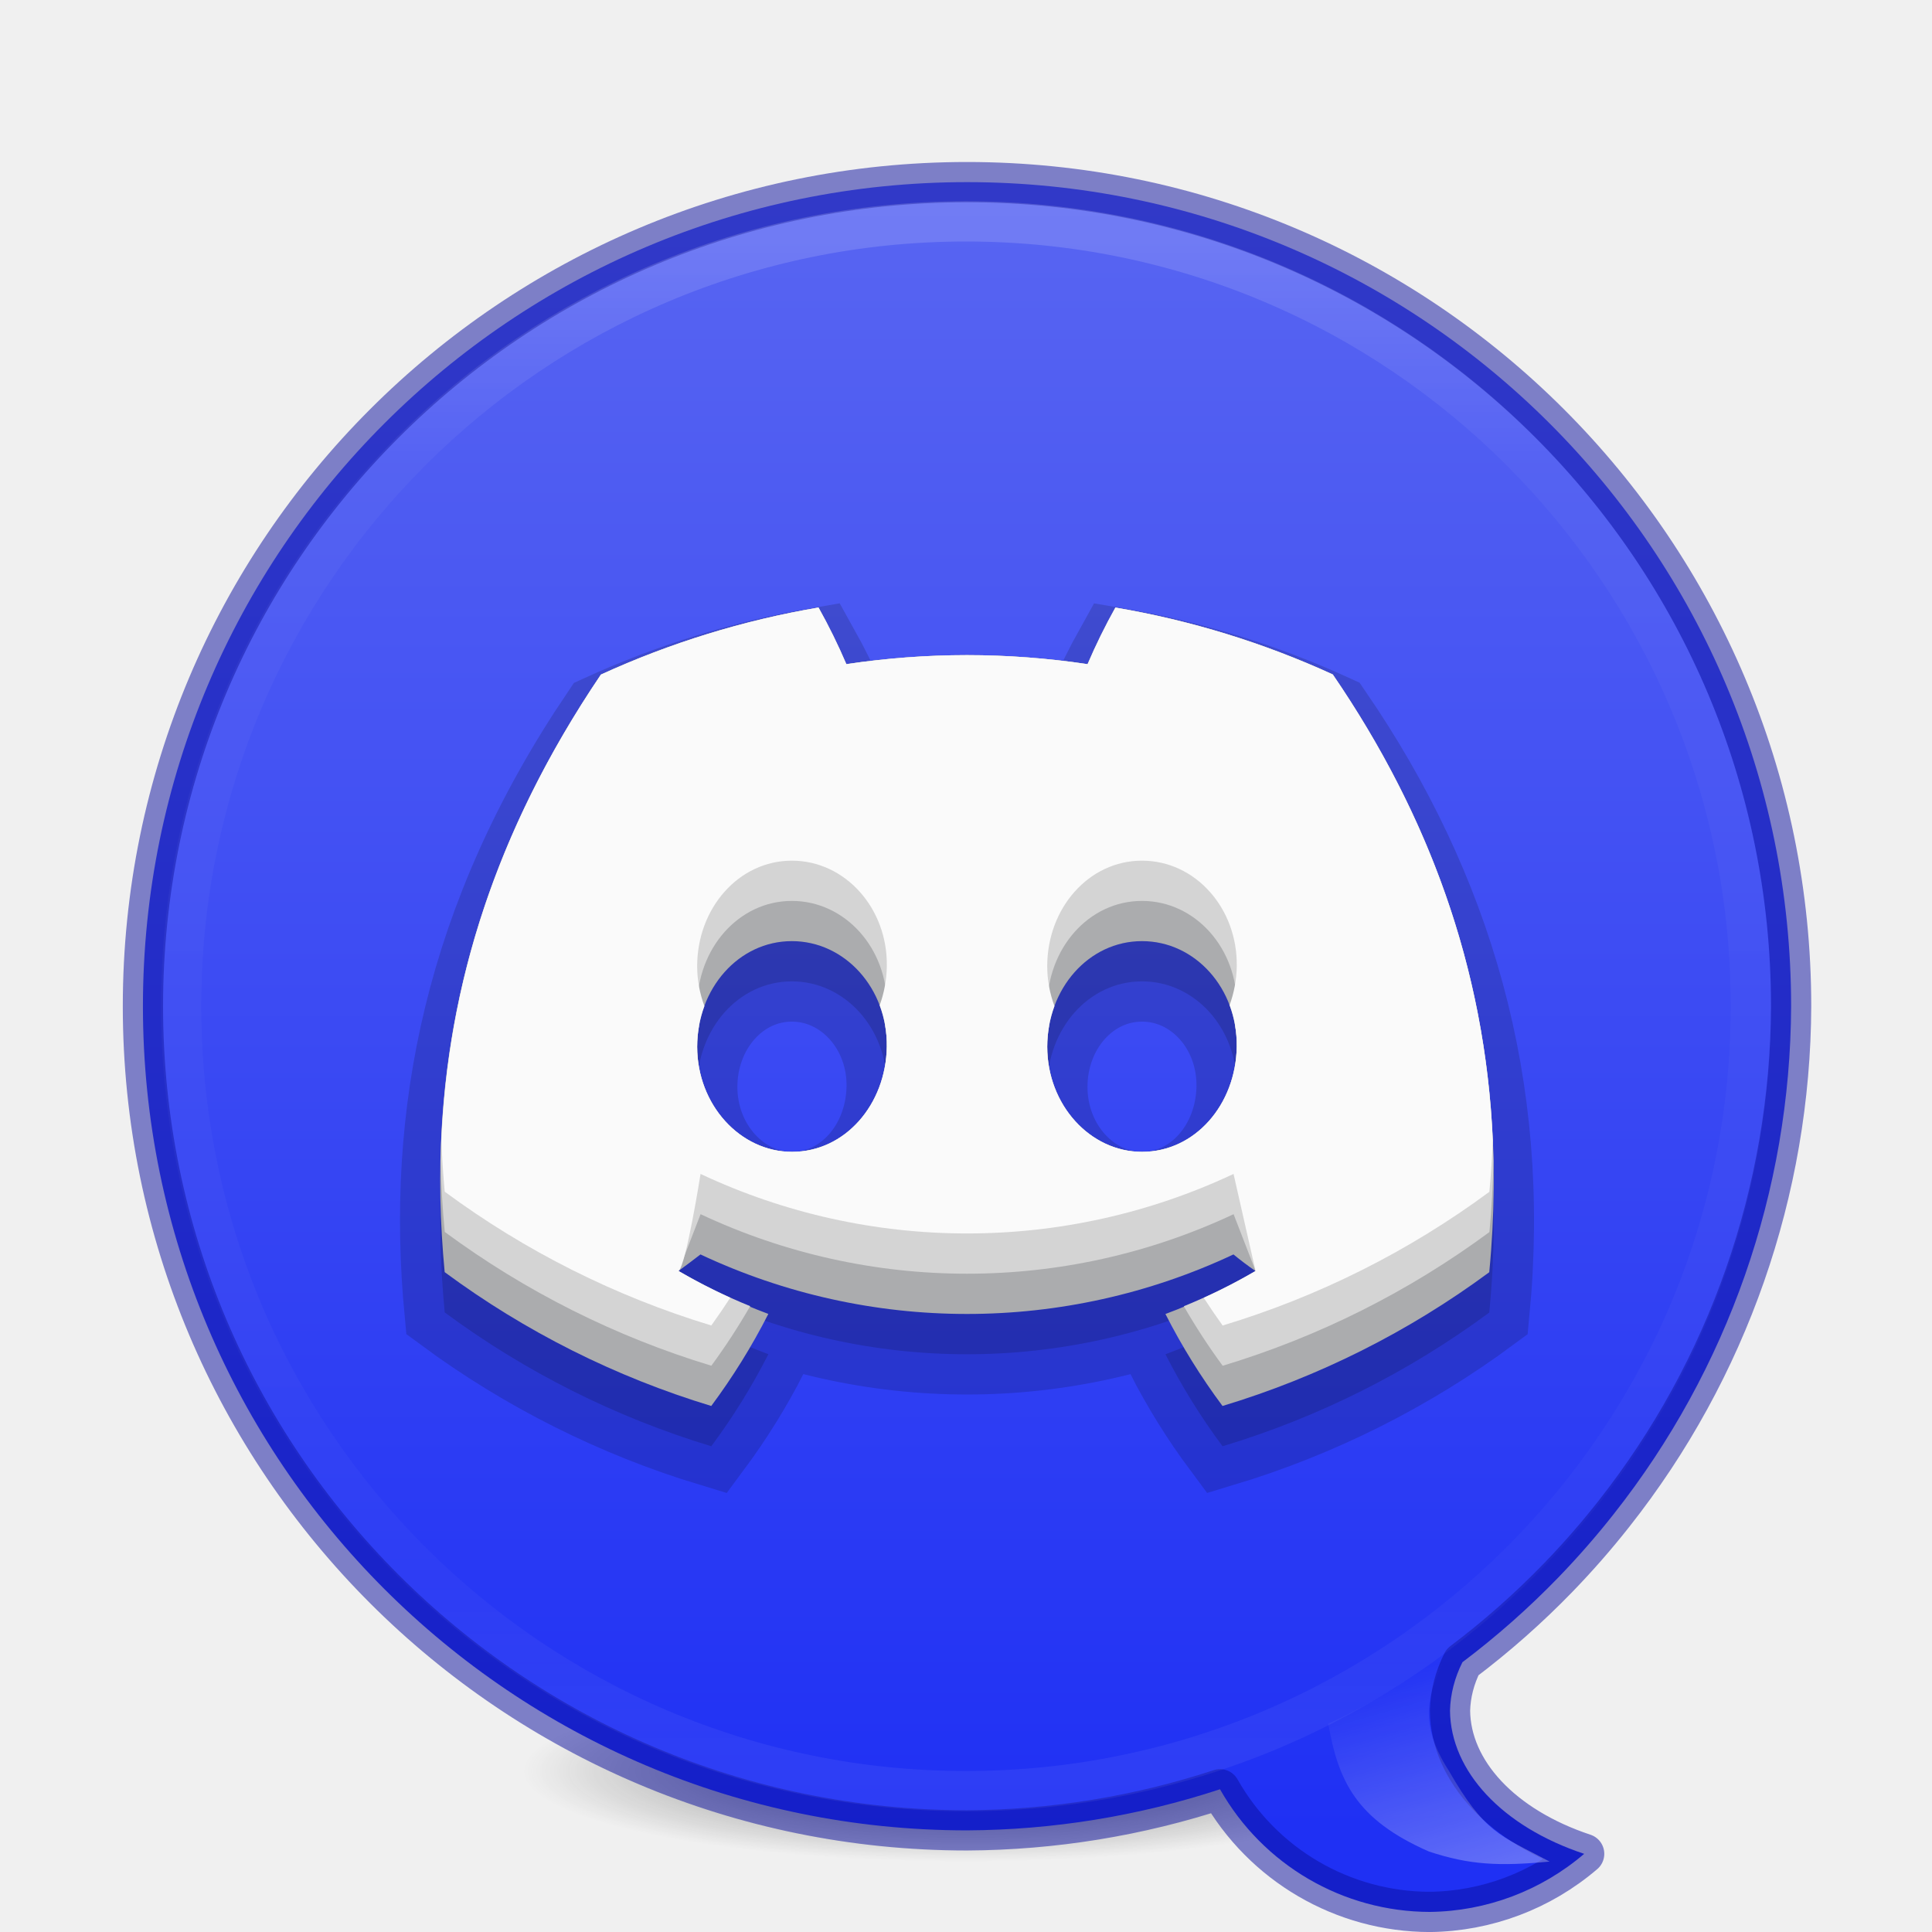
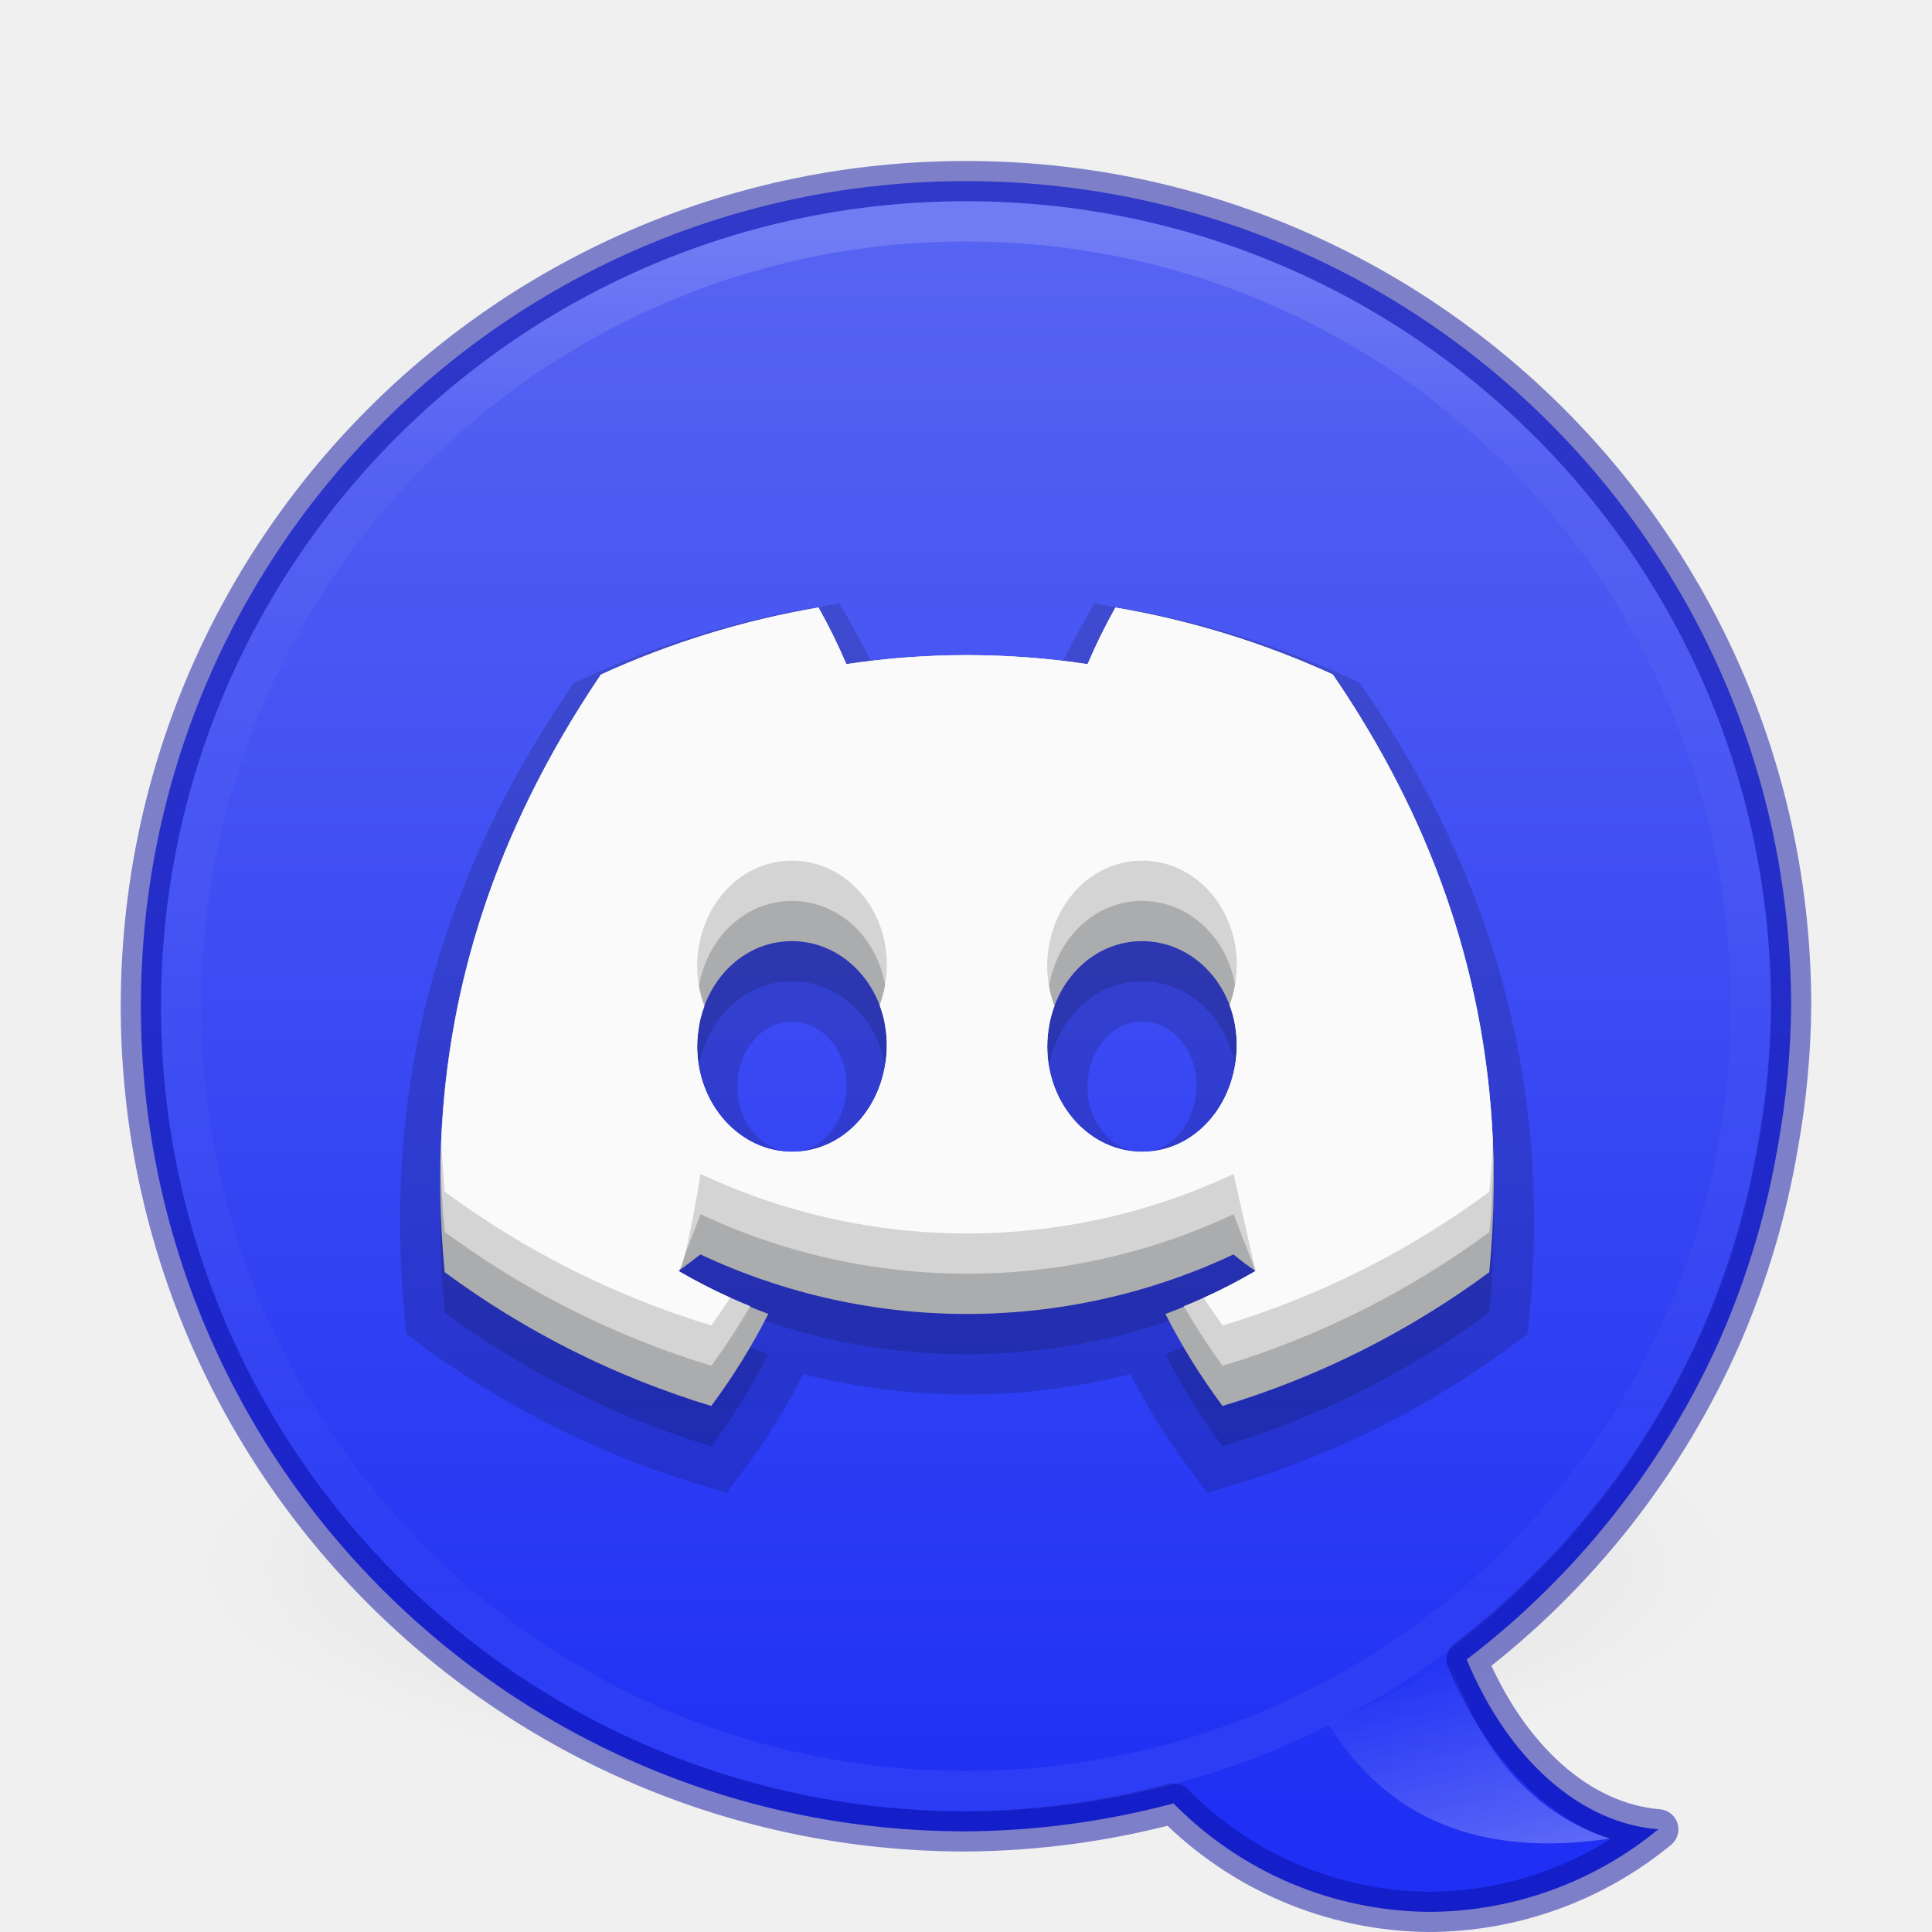
<svg xmlns="http://www.w3.org/2000/svg" xmlns:xlink="http://www.w3.org/1999/xlink" width="48" height="48" viewBox="0 0 48 48" fill="none" version="1.1" id="svg4" xml:space="preserve">
  <defs id="defs4">
    <linearGradient id="linearGradient18">
      <stop style="stop-color:#ffffff;stop-opacity:1;" offset="0" id="stop18" />
      <stop style="stop-color:#ffffff;stop-opacity:0;" offset="1" id="stop19" />
    </linearGradient>
    <linearGradient id="linearGradient17">
      <stop offset="0" style="stop-color:#ffffff;stop-opacity:1" id="stop14" />
      <stop offset="0.145" style="stop-color:#ffffff;stop-opacity:0.235" id="stop15" />
      <stop offset="0.855" style="stop-color:#ffffff;stop-opacity:0.157" id="stop16" />
      <stop offset="1" style="stop-color:#ffffff;stop-opacity:0.392" id="stop17" />
    </linearGradient>
-     <linearGradient id="linearGradient3688-166-749">
-       <stop id="stop2883" style="stop-color:#181818;stop-opacity:1" offset="0" />
-       <stop id="stop2885" style="stop-color:#181818;stop-opacity:0" offset="1" />
-     </linearGradient>
-     <radialGradient cx="4.993" cy="43.5" r="2.5" fx="4.993" fy="43.5" id="radialGradient3013-6" xlink:href="#linearGradient3688-166-749" gradientUnits="userSpaceOnUse" gradientTransform="matrix(4.402809,5.1854378e-8,-3.7010521e-8,0.8999999,2.009851,4.850002)" />
-     <radialGradient cx="4.993" cy="43.5" r="2.5" fx="4.993" fy="43.5" id="radialGradient3015-1" xlink:href="#linearGradient3688-166-749" gradientUnits="userSpaceOnUse" gradientTransform="matrix(4.402808,-6.7810269e-8,5.84035e-8,0.8999999,-45.99014,-83.15)" />
    <style id="style1">.g{fill:#000;}.g,.h,.i{stroke-width:0px;}.h{fill:url(#e);}.i{fill:#fff;}</style>
    <style id="style1-7">.g{fill:#000;}.g,.h,.i{stroke-width:0px;}.h{fill:url(#e);}.i{fill:#fff;}</style>
    <style id="style1-5">.g{fill:#000;}.g,.h,.i{stroke-width:0px;}.h{fill:url(#e);}.i{fill:#fff;}</style>
    <linearGradient id="linearGradient2-5">
      <stop style="stop-color:#5865f2;stop-opacity:1;" offset="0" id="stop3-3" />
      <stop style="stop-color:#1f30f4;stop-opacity:1;" offset="1" id="stop4-5" />
    </linearGradient>
    <style id="style1-3">.g{fill:#000;}.g,.h,.i{stroke-width:0px;}.h{fill:url(#e);}.i{fill:#fff;}</style>
    <style id="style1-6">.cls-1{fill:#fff;}</style>
-     <linearGradient xlink:href="#linearGradient2-5" id="linearGradient10" x1="24" y1="5" x2="24" y2="45.5" gradientUnits="userSpaceOnUse" />
    <linearGradient xlink:href="#linearGradient17" id="linearGradient12" x1="24" y1="6" x2="24" y2="44" gradientUnits="userSpaceOnUse" />
-     <linearGradient xlink:href="#linearGradient18" id="linearGradient19" x1="38.336" y1="46.008" x2="36.881" y2="41" gradientUnits="userSpaceOnUse" />
+     <linearGradient xlink:href="#linearGradient18" id="linearGradient19" x1="38.264" y1="46.5" x2="36.881" y2="41" gradientUnits="userSpaceOnUse" />
+     <linearGradient id="linearGradient3820-7-2">
+       <stop id="stop3822-2-6" style="stop-color:#000000;stop-opacity:1" offset="0" />
+       <stop id="stop3824-1-2" style="stop-color:#000000;stop-opacity:0" offset="1" />
+     </linearGradient>
+     <radialGradient xlink:href="#linearGradient3820-7-2" id="radialGradient3" gradientUnits="userSpaceOnUse" gradientTransform="matrix(0.3823536,7.5555777e-8,-1.8372241e-8,0.1115198,-5.925427,36.33585)" cx="99.189" cy="185.297" fx="99.189" fy="185.297" r="62.769" />
+     <radialGradient xlink:href="#linearGradient3820-7-2" id="radialGradient4" gradientUnits="userSpaceOnUse" gradientTransform="matrix(0.2549024,5.3967361e-8,-1.2248161e-8,0.07965545,6.716382,44.24067)" cx="99.189" cy="185.297" fx="99.189" fy="185.297" r="62.769" />
+     <style id="style1-62">.g{fill:#000;}.g,.h,.i{stroke-width:0px;}.h{fill:url(#e);}.i{fill:#fff;}</style>
+     <style id="style1-6-9">.cls-1{fill:#fff;}</style>
+     <style id="style1-67">.cls-1{fill:#fff;}</style>
+     <style id="style1-56">.g{fill:#000;}.g,.h,.i{stroke-width:0px;}.h{fill:url(#e);}.i{fill:#fff;}</style>
+     <style id="style1-7-1">.g{fill:#000;}.g,.h,.i{stroke-width:0px;}.h{fill:url(#e);}.i{fill:#fff;}</style>
+     <style id="style1-5-2">.g{fill:#000;}.g,.h,.i{stroke-width:0px;}.h{fill:url(#e);}.i{fill:#fff;}</style>
+     <style id="style1-3-7">.g{fill:#000;}.g,.h,.i{stroke-width:0px;}.h{fill:url(#e);}.i{fill:#fff;}</style>
+     <style id="style1-6-1">.cls-1{fill:#fff;}</style>
+     <style id="style1-2">.g{fill:#000;}.g,.h,.i{stroke-width:0px;}.h{fill:url(#e);}.i{fill:#fff;}</style>
+     <style id="style1-6-8">.cls-1{fill:#fff;}</style>
+     <linearGradient xlink:href="#linearGradient2-5" id="linearGradient9" x1="24" y1="5" x2="24" y2="45" gradientUnits="userSpaceOnUse" />
  </defs>
-   <g id="g1">
-     <rect style="opacity:0.6;fill:url(#radialGradient3013-6);fill-opacity:1;stroke:none;stroke-width:0.863" id="rect2801-3-7" y="41.75" x="24" height="4.5" width="11" />
-     <rect style="opacity:0.6;fill:url(#radialGradient3015-1);fill-opacity:1;stroke:none;stroke-width:0.863" id="rect3696-6-3" transform="scale(-1)" y="-46.25" x="-24" height="4.5" width="11" />
+   <g style="opacity:0.5;stroke-width:1.258" transform="matrix(0.7916667,0,0,0.798316,-1.333332,-6.593678)" id="g3">
+     <path style="opacity:0.2;fill:url(#radialGradient3);fill-opacity:1;stroke:none;stroke-width:1.258" id="path2" d="m 56,57.002 a 24,6.999 0 1 1 -48,0 24,6.999 0 1 1 48,0 z" />
+     <path d="m 48,59.002 a 16,4.999 0 1 1 -32,0 16,4.999 0 1 1 32,0 z" id="path3" style="opacity:0.4;fill:url(#radialGradient4);fill-opacity:1;stroke:none;stroke-width:1.258" />
  </g>
-   <path d="M 24.025,4.525 C 12.718,4.526 3.551,13.692 3.551,25 c 2.16e-4,11.308 9.167,20.474 20.475,20.475 2.136,-0.011 4.256,-0.355 6.285,-1.021 1.063,1.88 3.055,3.044 5.215,3.047 1.407,-0.017 2.763,-0.528 3.832,-1.443 C 37.329,45.385 36.04,44.01 36.025,42.5 c 0.01,-0.409 0.114,-0.815 0.309,-1.203 0.846,-0.638 1.642,-1.341 2.379,-2.102 0.486,-0.502 0.947,-1.029 1.379,-1.578 C 42.931,34.023 44.483,29.58 44.5,25 44.5,13.692 35.333,4.526 24.025,4.525 Z" style="opacity:1;fill:url(#linearGradient10);fill-opacity:1;stroke:#0a0f9f;stroke-linejoin:round;stroke-opacity:0.5" id="path8" />
+   <path d="M 24,4.5 C 12.678,4.5 3.5,13.678 3.5,25 c 0,11.322 9.178,20.5 20.5,20.5 1.741,-0.012 3.474,-0.245 5.156,-0.695 1.673,1.705 3.955,2.674 6.344,2.695 2.08,-0.005 4.093,-0.729 5.699,-2.051 -1.95,-0.161 -3.725,-1.735 -4.76,-4.219 2.753,-2.1 4.93,-4.864 6.326,-8.033 0.66,-1.52 1.134,-3.115 1.41,-4.75 C 44.381,27.309 44.489,26.156 44.5,25 44.5,13.678 35.322,4.5 24,4.5 Z" style="opacity:1;fill:url(#linearGradient9);stroke:#0a0f9f;stroke-linejoin:round;stroke-opacity:0.502" id="path8" />
  <path class="cls-1" d="M 33.11,17.755 A 21.647,21.647 0 0 0 27.71,16.094 14.835,14.835 0 0 0 27.019,17.5 a 20.109,20.109 0 0 0 -5.993,0 14.899,14.899 0 0 0 -0.692,-1.406 21.799,21.799 0 0 0 -5.404,1.665 C 11.513,22.816 10.586,27.746 11.049,32.607 v 0 a 21.767,21.767 0 0 0 6.623,3.325 15.996,15.996 0 0 0 1.418,-2.287 14.086,14.086 0 0 1 -2.234,-1.066 c 0.187,-0.136 0.371,-0.276 0.548,-0.412 a 15.558,15.558 0 0 0 13.242,0 c 0.179,0.146 0.362,0.286 0.548,0.412 a 14.139,14.139 0 0 1 -2.238,1.068 15.852,15.852 0 0 0 1.418,2.285 21.668,21.668 0 0 0 6.627,-3.323 v 0 C 37.545,26.972 36.073,22.087 33.11,17.755 Z M 19.677,29.617 c -1.291,0 -2.357,-1.171 -2.357,-2.612 0,-1.441 1.029,-2.623 2.353,-2.623 1.324,0 2.382,1.182 2.359,2.623 -0.023,1.441 -1.04,2.612 -2.355,2.612 z m 8.696,0 c -1.293,0 -2.355,-1.171 -2.355,-2.612 0,-1.441 1.029,-2.623 2.355,-2.623 1.326,0 2.376,1.182 2.353,2.623 -0.023,1.441 -1.038,2.612 -2.353,2.612 z" id="path20" style="opacity:0.15;fill:#000000;fill-opacity:1;stroke:#000000;stroke-width:2;stroke-dasharray:none;stroke-opacity:1" />
  <path class="cls-1" d="M 33.11,17.755 A 21.647,21.647 0 0 0 27.71,16.094 14.835,14.835 0 0 0 27.019,17.5 a 20.109,20.109 0 0 0 -5.993,0 14.899,14.899 0 0 0 -0.692,-1.406 21.799,21.799 0 0 0 -5.404,1.665 C 11.513,22.816 10.586,27.746 11.049,32.607 v 0 a 21.767,21.767 0 0 0 6.623,3.325 15.996,15.996 0 0 0 1.418,-2.287 14.086,14.086 0 0 1 -2.234,-1.066 c 0.187,-0.136 0.371,-0.276 0.548,-0.412 a 15.558,15.558 0 0 0 13.242,0 c 0.179,0.146 0.362,0.286 0.548,0.412 a 14.139,14.139 0 0 1 -2.238,1.068 15.852,15.852 0 0 0 1.418,2.285 21.668,21.668 0 0 0 6.627,-3.323 v 0 C 37.545,26.972 36.073,22.087 33.11,17.755 Z M 19.677,29.617 c -1.291,0 -2.357,-1.171 -2.357,-2.612 0,-1.441 1.029,-2.623 2.353,-2.623 1.324,0 2.382,1.182 2.359,2.623 -0.023,1.441 -1.04,2.612 -2.355,2.612 z m 8.696,0 c -1.293,0 -2.355,-1.171 -2.355,-2.612 0,-1.441 1.029,-2.623 2.355,-2.623 1.326,0 2.376,1.182 2.353,2.623 -0.023,1.441 -1.038,2.612 -2.353,2.612 z" id="path19" style="opacity:0.15;fill:#000000;fill-opacity:1;stroke:none;stroke-width:0.206;stroke-dasharray:none" />
  <path class="cls-1" d="m 33.11,16.755 c -1.72,-0.787 -3.535,-1.346 -5.4,-1.661 -0.255,0.456 -0.486,0.926 -0.692,1.406 -1.986,-0.299 -4.006,-0.299 -5.993,0 -0.206,-0.481 -0.437,-0.95 -0.692,-1.406 -1.866,0.318 -3.683,0.878 -5.404,1.665 -3.417,5.056 -4.344,9.987 -3.881,14.847 v 0 c 2.001,1.479 4.241,2.603 6.623,3.325 0.536,-0.721 1.011,-1.486 1.418,-2.287 -0.774,-0.289 -1.522,-0.646 -2.234,-1.066 0.187,-0.136 0.371,-0.276 0.548,-0.412 4.194,1.972 9.048,1.972 13.242,0 0.179,0.146 0.362,0.286 0.548,0.412 -0.713,0.421 -1.462,0.779 -2.238,1.068 0.407,0.801 0.882,1.565 1.418,2.285 2.383,-0.719 4.625,-1.843 6.627,-3.323 v 0 C 37.545,25.972 36.073,21.087 33.11,16.755 Z M 19.677,28.617 c -1.291,0 -2.357,-1.171 -2.357,-2.612 0,-1.441 1.029,-2.623 2.353,-2.623 1.324,0 2.382,1.182 2.359,2.623 -0.023,1.441 -1.04,2.612 -2.355,2.612 z m 8.696,0 c -1.293,0 -2.355,-1.171 -2.355,-2.612 0,-1.441 1.029,-2.623 2.355,-2.623 1.326,0 2.376,1.182 2.353,2.623 -0.023,1.441 -1.038,2.612 -2.353,2.612 z" id="path1-6" style="fill:#abacae;stroke-width:0.206" />
  <circle style="opacity:0.3;fill:none;fill-opacity:1;stroke:url(#linearGradient12);stroke-width:1;stroke-linejoin:round;stroke-dasharray:none;stroke-opacity:0.5" id="path10" cx="24" cy="25" r="19.5" />
-   <path style="opacity:0.3;fill:url(#linearGradient19);stroke:none;stroke-width:1;stroke-linejoin:round;stroke-dasharray:none;stroke-opacity:0.5" d="m 38.5,46.25 c -1.258,0.121 -2,0.082 -3,-0.25 C 33.686,45.204 33.25,44.244 33,42.825 34.095,42.325 35.032,41.722 36,41 c -0.376,0.832 -0.908,1.595 0,3 0.881,1.532 1.254,1.594 2.5,2.25 z" id="path17" />
+   <path style="opacity:0.3;fill:url(#linearGradient19);stroke:none;stroke-width:1;stroke-linejoin:round;stroke-dasharray:none;stroke-opacity:0.5" d="m 40,45.679 c -3.206,0.478 -5.54,-0.474 -7,-2.853 1.095,-0.5 2.032,-0.925 3,-1.647 0.711,2.263 2.061,3.883 4,4.5 z" id="path17" />
  <path id="path21" style="fill:#d4d4d4;stroke-width:0.206" class="cls-1" d="m 20.334,15.094 c -1.866,0.318 -3.683,0.878 -5.404,1.666 -2.767,4.094 -3.899,8.106 -3.984,12.064 0.013,0.595 0.047,1.19 0.104,1.783 2.001,1.478 4.242,2.603 6.623,3.324 0.349,-0.475 0.671,-0.97 0.965,-1.48 -0.613,-0.249 -1.207,-0.541 -1.779,-0.873 l 0.547,-1.412 c 4.194,1.972 9.048,1.972 13.242,0 l 0.547,1.412 c -0.573,0.333 -1.169,0.625 -1.783,0.875 0.294,0.51 0.616,1.004 0.965,1.479 2.383,-0.719 4.625,-1.842 6.627,-3.322 0.058,-0.599 0.087,-1.189 0.1,-1.771 -0.098,-4.487 -1.524,-8.477 -3.99,-12.082 -1.72,-0.788 -3.535,-1.346 -5.4,-1.662 -0.255,0.456 -0.486,0.926 -0.691,1.406 -1.987,-0.299 -4.007,-0.299 -5.994,0 -0.206,-0.481 -0.436,-0.95 -0.691,-1.406 z m -0.66,7.289 c 1.324,0 2.382,1.182 2.359,2.623 -0.003,0.156 -0.02,0.308 -0.045,0.457 0.031,0.175 0.048,0.357 0.045,0.543 -0.023,1.441 -1.04,2.611 -2.355,2.611 -1.291,0 -2.357,-1.17 -2.357,-2.611 0,-0.173 0.016,-0.344 0.045,-0.508 -0.028,-0.16 -0.045,-0.324 -0.045,-0.492 0,-1.441 1.03,-2.623 2.354,-2.623 z m 8.699,0 c 1.326,0 2.376,1.182 2.354,2.623 -0.003,0.156 -0.02,0.308 -0.045,0.457 0.031,0.175 0.048,0.357 0.045,0.543 -0.023,1.441 -1.038,2.611 -2.354,2.611 -1.293,0 -2.355,-1.17 -2.355,-2.611 0,-0.173 0.016,-0.344 0.045,-0.508 -0.028,-0.16 -0.045,-0.324 -0.045,-0.492 0,-1.441 1.03,-2.623 2.355,-2.623 z" />
  <path id="path22" style="fill:#fafafa;stroke-width:0.206" class="cls-1" d="m 20.334,15.094 c -1.866,0.318 -3.683,0.878 -5.404,1.666 -2.654,3.926 -3.799,7.776 -3.965,11.576 0.019,0.424 0.044,0.848 0.084,1.271 2.001,1.478 4.242,2.603 6.623,3.324 0.163,-0.226 0.32,-0.456 0.471,-0.689 -0.439,-0.199 -0.868,-0.421 -1.285,-0.664 0.187,-0.136 0.547,-2.412 0.547,-2.412 4.194,1.972 9.048,1.972 13.242,0 l 0.547,2.412 c -0.417,0.244 -0.847,0.466 -1.287,0.666 0.15,0.233 0.307,0.462 0.469,0.688 2.383,-0.719 4.625,-1.842 6.627,-3.322 0.041,-0.43 0.068,-0.854 0.086,-1.275 -0.19,-4.282 -1.603,-8.108 -3.977,-11.578 -1.72,-0.788 -3.535,-1.346 -5.4,-1.662 -0.255,0.456 -0.486,0.926 -0.691,1.406 -1.987,-0.299 -4.007,-0.299 -5.994,0 -0.206,-0.481 -0.436,-0.95 -0.691,-1.406 z m -0.66,6.289 c 1.324,0 2.382,1.182 2.359,2.623 -0.005,0.343 -0.069,0.67 -0.178,0.971 0.119,0.316 0.183,0.665 0.178,1.029 -0.023,1.441 -1.04,2.611 -2.355,2.611 -1.291,0 -2.357,-1.17 -2.357,-2.611 0,-0.357 0.065,-0.699 0.18,-1.01 -0.114,-0.306 -0.18,-0.639 -0.18,-0.99 0,-1.441 1.03,-2.623 2.354,-2.623 z m 8.699,0 c 1.326,0 2.376,1.182 2.354,2.623 -0.005,0.342 -0.07,0.667 -0.178,0.967 0.119,0.317 0.183,0.668 0.178,1.033 -0.023,1.441 -1.038,2.611 -2.354,2.611 -1.293,0 -2.355,-1.17 -2.355,-2.611 0,-0.357 0.065,-0.699 0.18,-1.01 -0.114,-0.306 -0.18,-0.639 -0.18,-0.99 0,-1.441 1.03,-2.623 2.355,-2.623 z" />
</svg>
